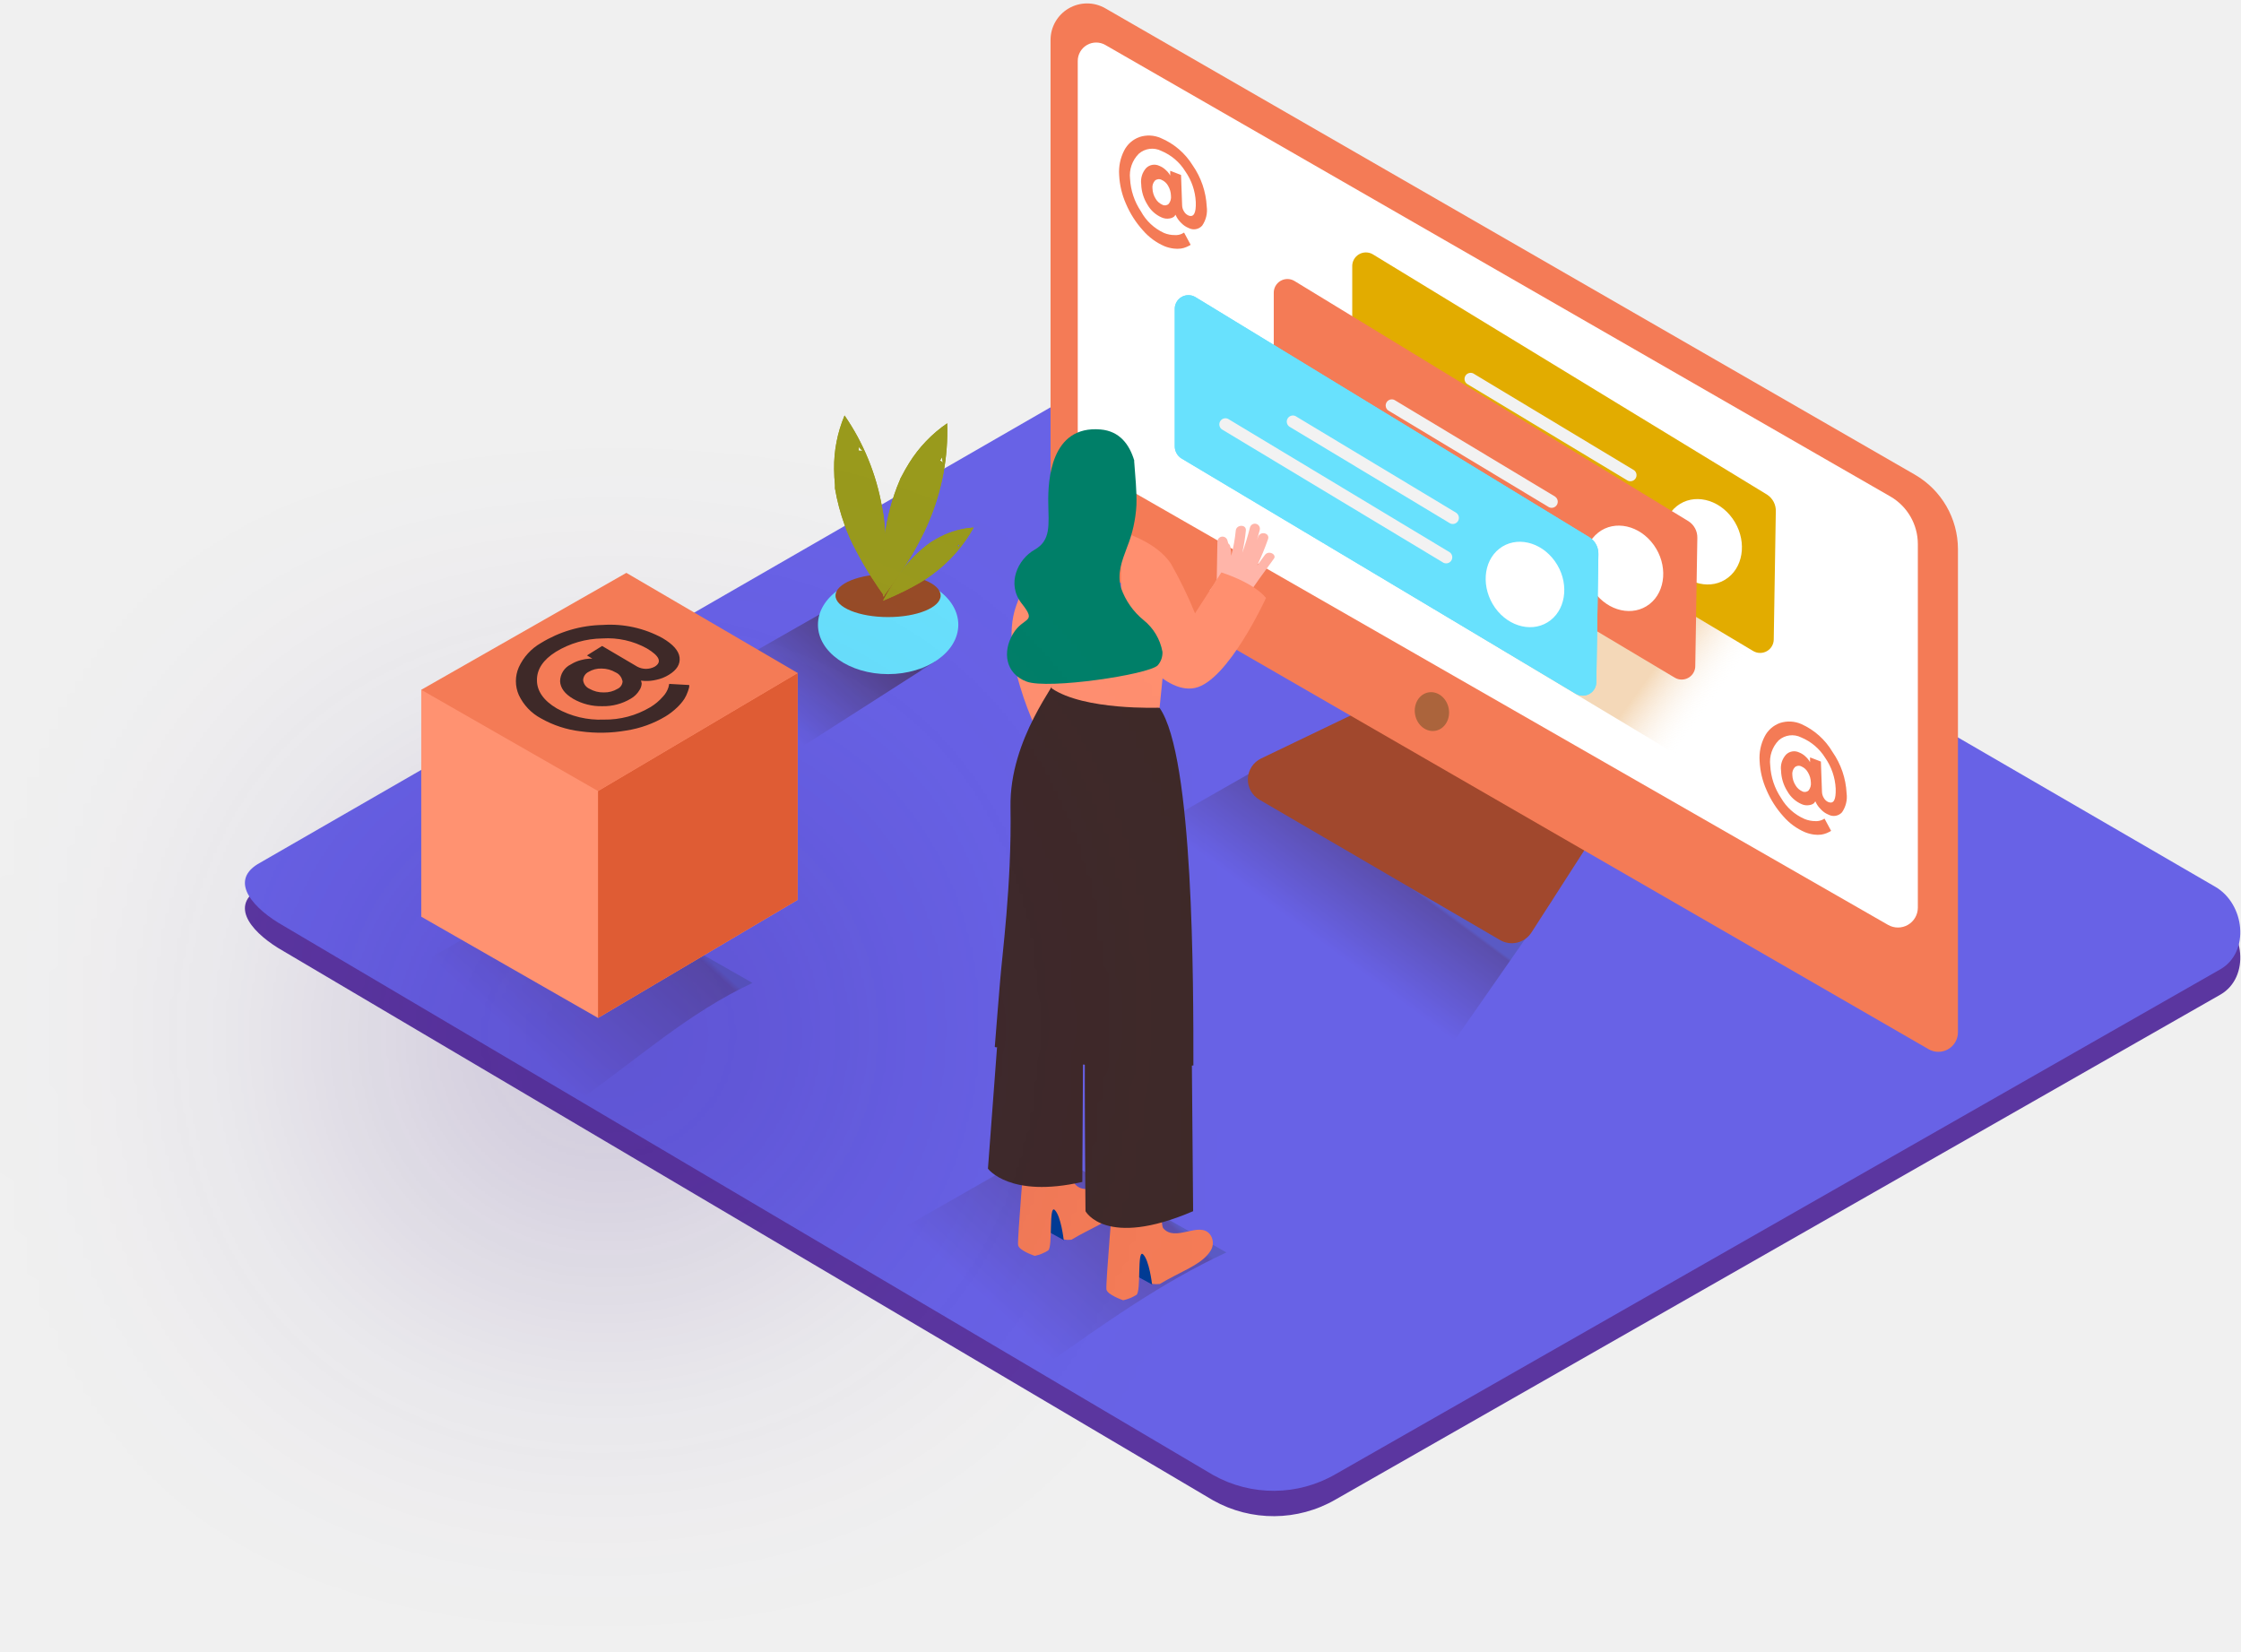
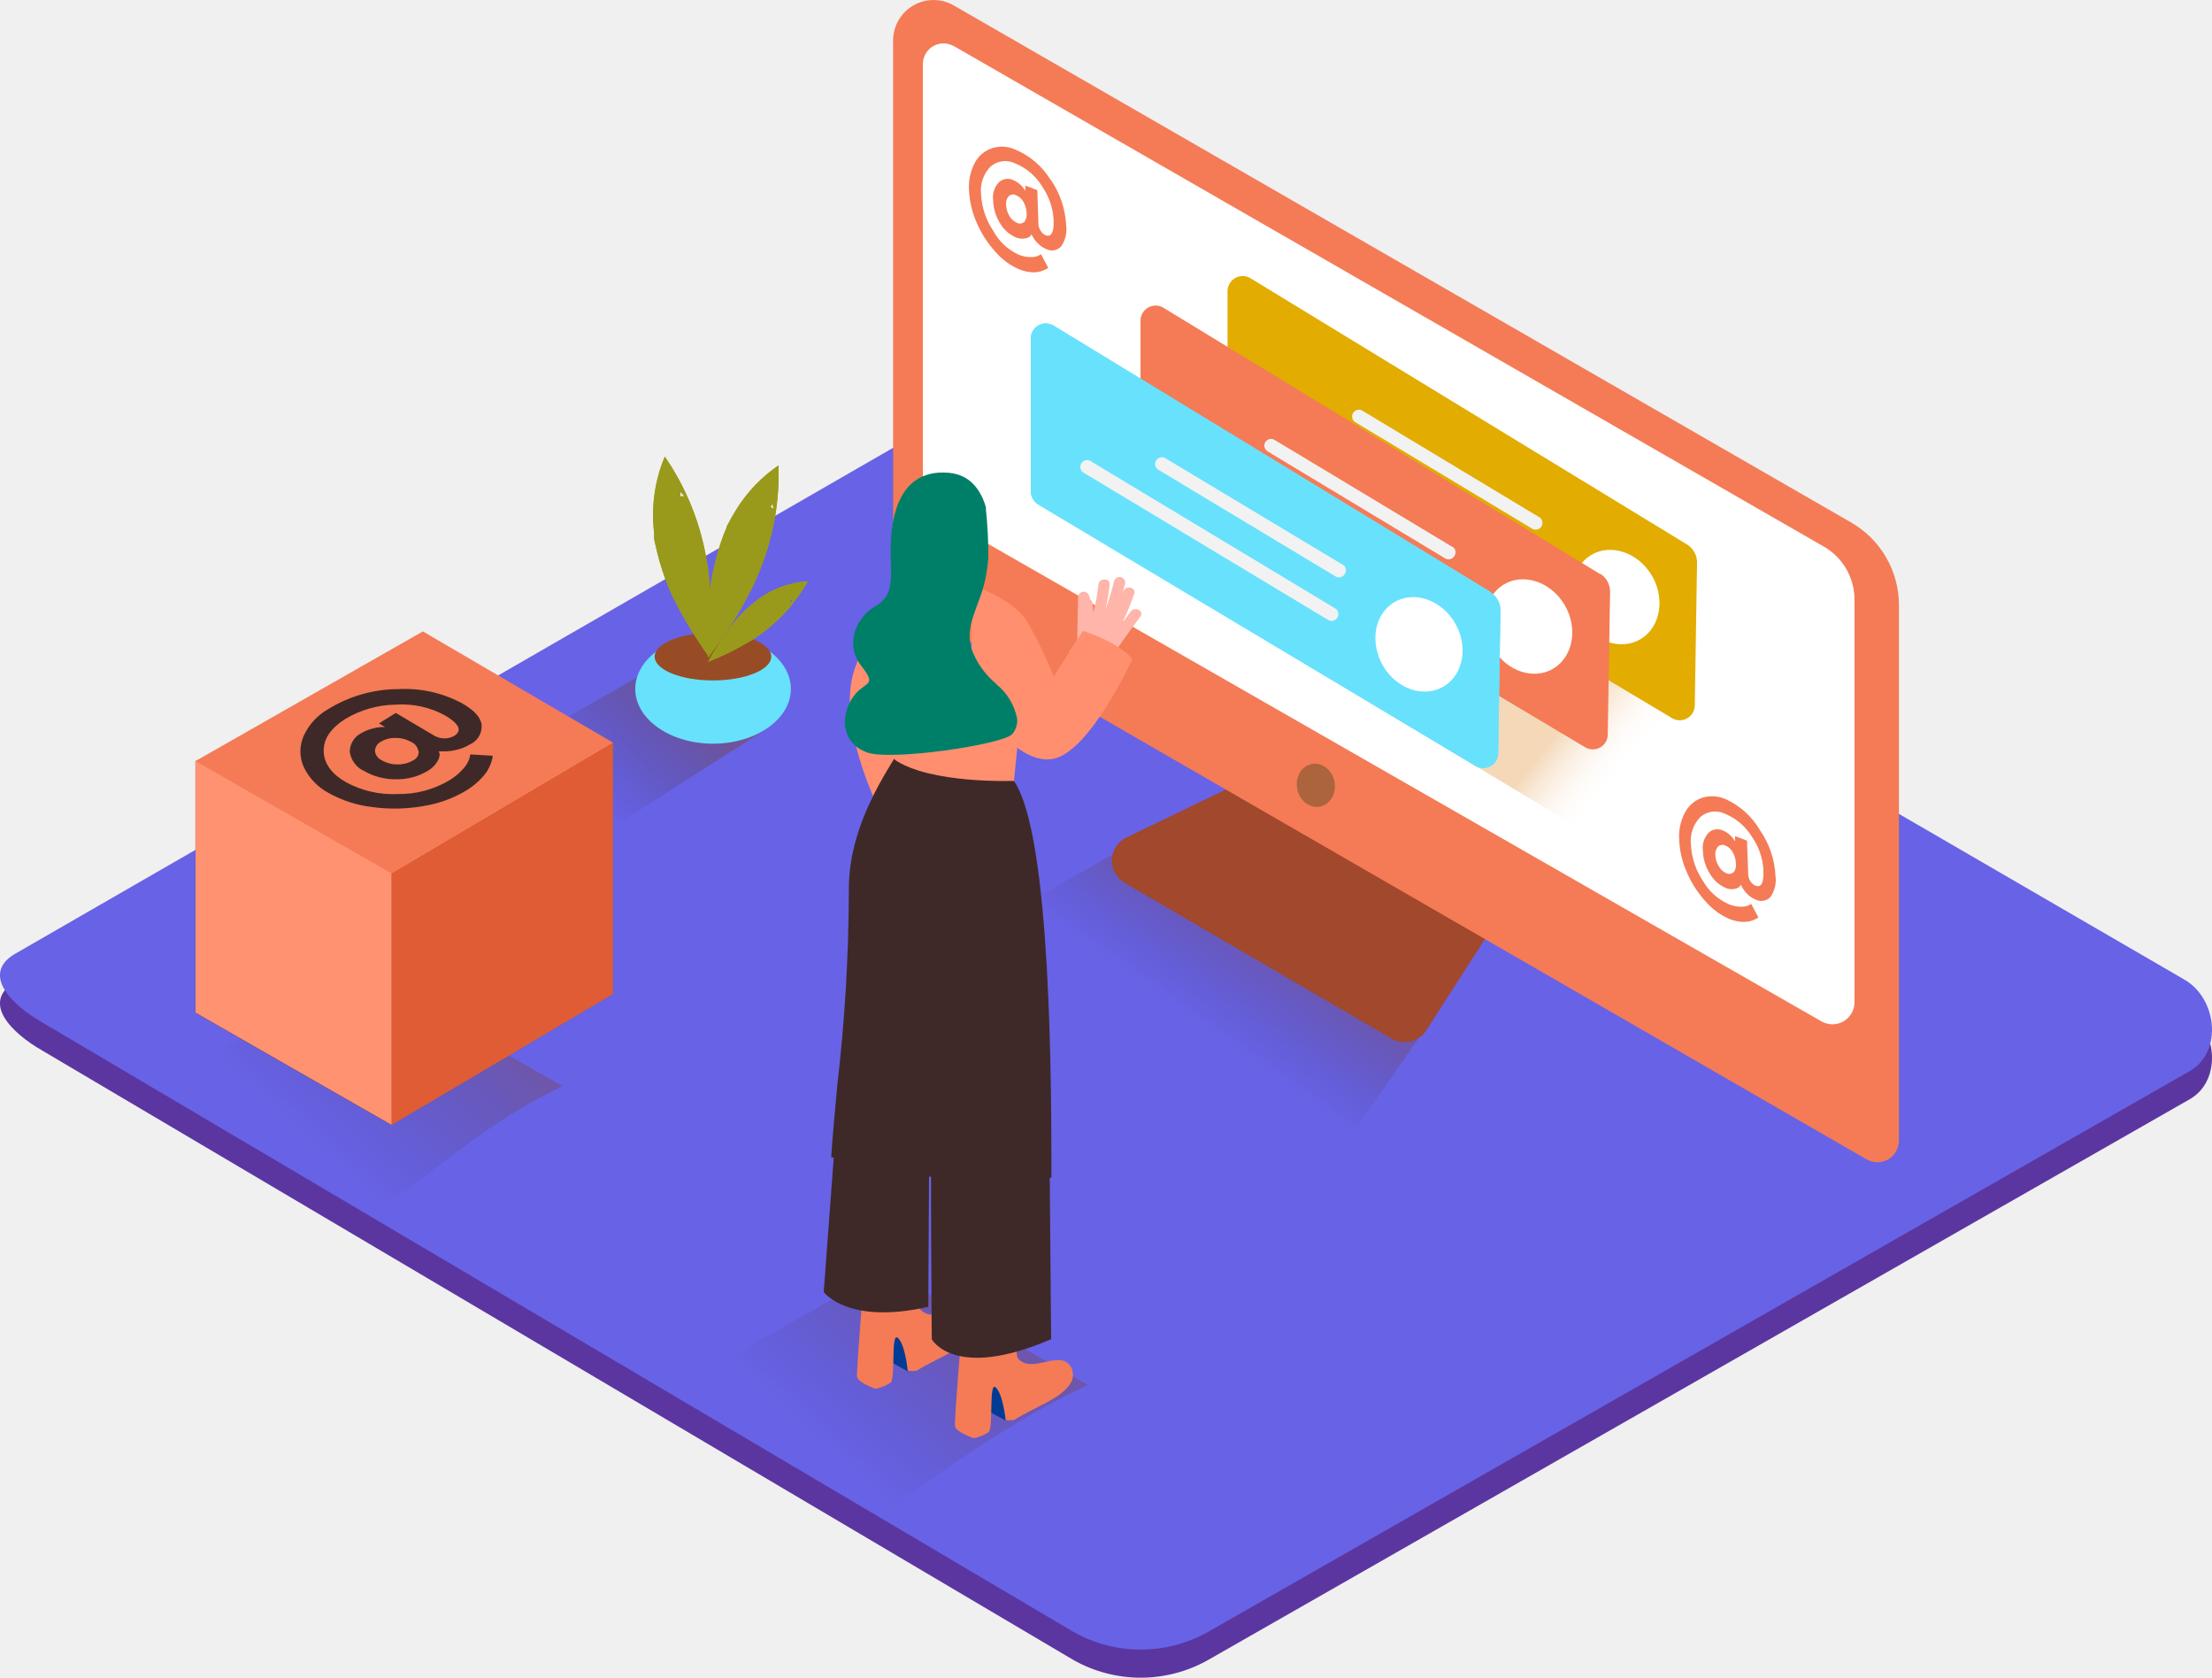
- <svg xmlns="http://www.w3.org/2000/svg" xmlns:xlink="http://www.w3.org/1999/xlink" width="266" height="196">
+ <svg xmlns="http://www.w3.org/2000/svg" xmlns:xlink="http://www.w3.org/1999/xlink" viewBox="0 0 236.85 179.57">
  <defs>
-     <linearGradient x1="61.181%" y1="36.858%" x2="40.788%" y2="55.524%" id="a">
-       <stop stop-color="#78B46A" offset="0%" />
-       <stop stop-color="#7F3500" offset="3%" />
-       <stop stop-color="#FFF" offset="100%" />
+     <linearGradient id="linear-gradient" x1="1.78" y1="537.83" x2="1.58" y2="537.64" gradientTransform="matrix(52.93 0 0 -35.76 42.83 19334.13)" gradientUnits="userSpaceOnUse">
+       <stop offset="0" stop-color="#7f3500" />
+       <stop offset="1" stop-color="#231f20" stop-opacity="0" />
    </linearGradient>
-     <linearGradient x1="82.186%" y1="28.582%" x2="29.852%" y2="62.428%" id="b">
-       <stop stop-color="#78B46A" offset="0%" />
-       <stop stop-color="#7F3500" offset="3%" />
-       <stop stop-color="#FFF" offset="100%" />
+     <linearGradient id="linear-gradient-2" x1="1.82" y1="531.01" x2="1.3" y2="530.67" gradientTransform="matrix(43.55 0 0 -25.69 29.51 13785.7)" gradientUnits="userSpaceOnUse">
+       <stop offset=".03" stop-color="#7f3500" />
+       <stop offset="1" stop-color="#231f20" stop-opacity="0" />
    </linearGradient>
-     <linearGradient x1="80.66%" y1="21.945%" x2="21.557%" y2="66.572%" id="c">
-       <stop stop-color="#78B46A" offset="0%" />
-       <stop stop-color="#7F3500" offset="3%" />
-       <stop stop-color="#FFF" offset="100%" />
+     <linearGradient id="linear-gradient-3" x1="1.33" y1="520.5" x2=".74" y2="520.06" gradientTransform="matrix(26.11 0 0 -17.98 42.05 9434.58)" gradientUnits="userSpaceOnUse">
+       <stop offset="0" stop-color="#843c09" stop-opacity=".85" />
+       <stop offset="1" stop-color="#231f20" stop-opacity="0" />
    </linearGradient>
-     <linearGradient x1="81.016%" y1="60.558%" x2="67.462%" y2="55.262%" id="d">
-       <stop stop-color="#FFF" stop-opacity="0" offset="0%" />
-       <stop stop-color="#DC841E" offset="99%" />
+     <linearGradient id="linear-gradient-4" x1="2.04" y1="537.08" x2="1.9" y2="537.14" gradientTransform="matrix(64.69 0 0 -34.67 47.7 18696.01)" gradientUnits="userSpaceOnUse">
+       <stop offset="0" stop-color="#fff" stop-opacity="0" />
+       <stop offset=".99" stop-color="#dc841e" />
    </linearGradient>
-     <linearGradient x1="82.183%" y1="27.602%" x2="29.857%" y2="62.288%" id="e">
-       <stop stop-color="#78B46A" offset="0%" />
-       <stop stop-color="#7F3500" offset="3%" />
-       <stop stop-color="#FFF" offset="100%" />
-     </linearGradient>
-     <filter x="-195.8%" y="-152.6%" width="491.7%" height="527.4%" filterUnits="objectBoundingBox" id="f">
-       <feOffset dy="25" in="SourceAlpha" result="shadowOffsetOuter1" />
-       <feGaussianBlur stdDeviation="25" in="shadowOffsetOuter1" result="shadowBlurOuter1" />
-       <feColorMatrix values="0 0 0 0 0.209 0 0 0 0 0.069 0 0 0 0 0.478 0 0 0 0.497 0" in="shadowBlurOuter1" />
-     </filter>
-     <path id="g" d="M0 13.878v26.935L20.984 52.83l23.694-14.013V11.883" />
+     <linearGradient id="linear-gradient-5" x1="1.83" y1="531.61" x2="1.31" y2="531.26" gradientTransform="matrix(43.54 0 0 -26.33 -26.72 14107.68)" xlink:href="#linear-gradient-2" />
+     <style>.cls-6{fill:#68e1fd}.cls-8{fill:#999a1c}.cls-10{fill:#f47b56}.cls-11{fill:#fff}.cls-15{fill:#f2f2f2}.cls-16{fill:#ff8f6f}.cls-17{fill:#003b94}.cls-18{fill:#3e2928}</style>
  </defs>
-   <g fill="none" fill-rule="evenodd">
-     <g transform="translate(29)" fill-rule="nonzero">
-       <path d="M114.994 178.096L4.676 112.92c-3.512-1.974-6.523-5.209-3.1-7.331L112.286 41.8c1.66-1.03 4.181-1.705 5.873-.72l115.786 67.19c3.512 2.038 4.142 7.717.643 9.774l-105.056 59.95a14.67 14.67 0 01-14.538.102z" fill="#5B36A0" />
-       <path d="M114.994 175.088L4.676 109.91c-3.512-1.975-6.523-5.21-3.1-7.332l110.71-63.788c1.66-1.029 4.181-1.704 5.873-.72l115.786 67.19c3.512 2.039 4.142 7.717.643 9.775l-105.056 59.949a14.67 14.67 0 01-14.538.103z" fill="#6862E6" />
-       <path d="M124.09 89.094l-21.768 12.418s33.533 20.457 40.39 23.338l12.537-18.007" fill="url(#a)" opacity=".25" style="mix-blend-mode:multiply" />
-       <path d="M116.57 148.67l-21.774-12.393-21.774 12.418s11.34 6.92 22.18 13.274c6.882-4.868 13.771-9.788 21.368-13.3z" fill="url(#b)" opacity=".25" style="mix-blend-mode:multiply" />
-       <path d="M69.658 72.142L55.847 80.02s1.17 7.222 8.028 10.103l18.082-11.576" fill="url(#c)" opacity=".46" style="mix-blend-mode:multiply" />
-       <ellipse fill="#68E1FD" cx="76.418" cy="74.155" rx="8.33" ry="5.865" />
-       <ellipse fill="#974C26" cx="76.412" cy="70.695" rx="6.24" ry="2.553" />
-       <path d="M76.187 66.438c0-1.151-.039-2.303-.129-3.454-.026-.3-.054-.598-.084-.894l-.064-.585c0-.173-.09-.643-.09-.598-.039-.236-.08-.47-.122-.7a27.482 27.482 0 00-4.451-10.888 15.913 15.913 0 00-1.242 6.373c0 .643.051 1.286.103 1.89v.38a25.153 25.153 0 001.158 4.38 21.007 21.007 0 001.344 3.009 41.327 41.327 0 001.846 3.183c.515.81 1.004 1.53 1.5 2.219.154-1.434.224-2.875.23-4.315zm-3.274-12.946a1.035 1.035 0 000-.45c.158.163.315.33.47.502a1.428 1.428 0 00-.477-.052h.007z" fill="#999A1C" />
-       <path d="M78.329 67.325c.643-.97 1.21-1.93 1.756-2.977.141-.266.279-.532.412-.798l.263-.534.251-.553.277-.643a27.48 27.48 0 002.142-11.575 15.918 15.918 0 00-4.503 4.694 23.024 23.024 0 00-.933 1.647l-.128.237-.033.103c-.122.29-.244.58-.36.875a25.153 25.153 0 00-1.035 3.44 21.005 21.005 0 00-.496 3.261 38.863 38.863 0 00-.167 3.672c0 .958 0 1.833.058 2.675.855-1.138 1.717-2.308 2.496-3.524zm4.245-12.662c.101-.113.176-.247.219-.393.047.223.088.438.122.644-.1-.1-.215-.185-.34-.251z" fill="#999A1C" />
-       <path d="M78.284 70.193c.647-.321 1.29-.668 1.93-1.041l.482-.296.315-.2.309-.218.36-.264a17.288 17.288 0 004.889-5.55 10.017 10.017 0 00-3.937 1.087c-.354.18-.695.38-1.036.585l-.147.09-.052.045-.476.354c-.593.467-1.152.977-1.672 1.524-.481.498-.922 1.034-1.32 1.601a41.869 41.869 0 00-1.286 1.93c-.308.514-.585.996-.83 1.466.83-.347 1.66-.708 2.47-1.113zm6.38-5.466a.643.643 0 00.245-.141 6.569 6.569 0 01-.154.405.9.9 0 00-.09-.257v-.007zM76.187 66.438c0-1.151-.039-2.303-.129-3.454-.026-.3-.054-.598-.084-.894l-.064-.585c0-.173-.09-.643-.09-.598-.039-.236-.08-.47-.122-.7a27.482 27.482 0 00-4.451-10.888 15.913 15.913 0 00-1.242 6.373c0 .643.051 1.286.103 1.89v.38a25.153 25.153 0 001.158 4.38 21.007 21.007 0 001.344 3.009 41.327 41.327 0 001.846 3.183c.515.81 1.004 1.53 1.5 2.219.154-1.434.224-2.875.23-4.315zm-3.274-12.946a1.035 1.035 0 000-.45c.158.163.315.33.47.502a1.428 1.428 0 00-.477-.052h.007z" fill="#999A1C" />
-       <path d="M78.329 67.325c.643-.97 1.21-1.93 1.756-2.977.141-.266.279-.532.412-.798l.263-.534.251-.553.277-.643a27.48 27.48 0 002.142-11.575 15.918 15.918 0 00-4.503 4.694 23.024 23.024 0 00-.933 1.647l-.128.237-.033.103c-.122.29-.244.58-.36.875a25.153 25.153 0 00-1.035 3.44 21.005 21.005 0 00-.496 3.261 38.863 38.863 0 00-.167 3.672c0 .958 0 1.833.058 2.675.855-1.138 1.717-2.308 2.496-3.524zm4.245-12.662c.101-.113.176-.247.219-.393.047.223.088.438.122.644-.1-.1-.215-.185-.34-.251z" fill="#999A1C" />
-       <path d="M78.284 70.193c.647-.321 1.29-.668 1.93-1.041l.482-.296.315-.2.309-.218.36-.264a17.288 17.288 0 004.889-5.55 10.017 10.017 0 00-3.937 1.087c-.354.18-.695.38-1.036.585l-.147.09-.052.045-.476.354c-.593.467-1.152.977-1.672 1.524-.481.498-.922 1.034-1.32 1.601a41.869 41.869 0 00-1.286 1.93c-.308.514-.585.996-.83 1.466.83-.347 1.66-.708 2.47-1.113zm6.38-5.466a.643.643 0 00.245-.141 6.569 6.569 0 01-.154.405.9.9 0 00-.09-.257v-.007z" fill="#999A1C" />
-       <path d="M132.735 84.245l-12.048 5.788a2.772 2.772 0 00-.193 4.894l28.554 16.656a2.773 2.773 0 003.731-.894l6.94-10.791" fill="#A1482D" />
-       <path d="M198.264 56.328L102.194.984a4.336 4.336 0 00-6.497 3.756v57.575c0 1.287.686 2.476 1.8 3.12l102.42 59.106a2.323 2.323 0 003.486-2.013V65.19a10.225 10.225 0 00-5.14-8.862z" fill="#F47B56" />
-       <path d="M102.2 5.338l93.169 53.588a6.533 6.533 0 013.274 5.66v43.157a2.36 2.36 0 01-3.531 2.045l-95.016-54.482a2.328 2.328 0 01-1.17-2.02V7.235a2.186 2.186 0 013.274-1.897z" fill="#FFF" />
-       <ellipse fill="#AB643C" transform="rotate(-10.9 140.964 84.467)" cx="140.964" cy="84.467" rx="2.026" ry="2.315" />
-       <path fill="url(#d)" opacity=".32" d="M127.242 63.891l43.297 26.007 21.389-12.431-38.216-22.238" />
-       <path d="M180.748 58.714l-46.81-28.534a1.621 1.621 0 00-2.431 1.46v16.257a1.704 1.704 0 00.817 1.467l46.803 27.93a1.615 1.615 0 002.412-1.41l.244-15.157a2.276 2.276 0 00-1.035-2.013z" fill="#E2AC00" />
-       <path d="M169.549 67.08c1.679 2.348 4.631 3.004 6.587 1.473 1.955-1.53 2.18-4.675.501-7.016-1.679-2.34-4.631-3.003-6.587-1.472-1.955 1.53-2.18 4.669-.501 7.016z" fill="#FFF" />
-       <path d="M164.956 55.814l-19.092-11.492a.727.727 0 00-.733 1.247l19.092 11.492a.727.727 0 00.733-1.247zM164.171 60.483l-26.315-15.84a.727.727 0 00-.702 1.248l26.284 15.846a.727.727 0 00.733-1.248v-.006z" fill="#F2F2F2" />
-       <path d="M171.408 61.865l-46.784-28.527a1.621 1.621 0 00-2.432 1.46v16.25c-.007.6.3 1.159.81 1.473l46.804 27.93a1.615 1.615 0 002.419-1.44l.244-15.159a2.276 2.276 0 00-1.061-1.987z" fill="#F47B56" />
-       <path d="M160.209 70.232c1.679 2.347 4.631 3.003 6.587 1.473 1.955-1.53 2.18-4.676.501-7.017-1.679-2.34-4.631-3.003-6.587-1.472-1.955 1.53-2.18 4.669-.501 7.016z" fill="#FFF" />
-       <path d="M155.616 58.965L136.51 47.473a.727.727 0 00-.733 1.248l19.092 11.492a.727.727 0 00.733-1.248h.013zM154.825 63.666l-26.31-15.865a.727.727 0 00-.733 1.248l26.316 15.839a.727.727 0 00.733-1.248l-.006.026z" fill="#F2F2F2" />
-       <path d="M159.668 63.782l-46.796-28.528a1.621 1.621 0 00-2.432 1.46v16.251a1.704 1.704 0 00.817 1.466l46.803 27.93a1.615 1.615 0 002.419-1.44l.244-15.159c.021-.8-.38-1.551-1.055-1.98z" fill="#68E1FD" />
-       <path d="M159.668 63.782l-46.796-28.528a1.621 1.621 0 00-2.432 1.46v16.251a1.704 1.704 0 00.817 1.466l46.803 27.93a1.615 1.615 0 002.419-1.44l.244-15.159c.021-.8-.38-1.551-1.055-1.98z" fill="#68E1FD" />
-       <path d="M148.463 72.148c1.679 2.348 4.631 3.004 6.587 1.473 1.955-1.53 2.18-4.675.501-7.016-1.678-2.34-4.631-3.003-6.586-1.473-1.956 1.53-2.162 4.67-.502 7.016z" fill="#FFF" />
-       <path d="M143.87 60.881L124.772 49.39a.727.727 0 00-.734 1.248l19.092 11.492a.727.727 0 00.734-1.248h.006zM143.079 65.557l-26.316-15.84a.727.727 0 00-.733 1.248l26.315 15.84a.727.727 0 00.734-1.248z" fill="#F2F2F2" />
-       <path d="M98.25 62.187a22.765 22.765 0 00-6.632 9.717c-2.328 6.43 3.493 16.939 3.493 16.939l9.057-7.17" fill="#FF8F6F" />
-       <path d="M97.273 147.21l-2.458-1.357.644-3.511s3.66.347 3.981 1.646" fill="#003B94" />
-       <path d="M98.173 147.158c.553-.34 1.132-.643 1.705-.945 1.421-.778 3.473-1.582 4.348-3.042a1.697 1.697 0 00-.116-1.929c-1.286-1.556-4.104 1.003-5.544-.72-.283-.341-.419-5.75-.419-5.75l-5.48 1.48s-.926 10.868-.823 11.537c.102.668 1.987 1.286 1.987 1.286a4.857 4.857 0 001.583-.643c.572-.418.051-5.518.784-4.804.734.714 1.055 3.505 1.055 3.505.305.046.614.054.92.025z" fill="#F47B56" />
-       <path d="M107.738 152.464l-2.457-1.338.643-3.511s3.66.347 3.982 1.646" fill="#003B94" />
-       <path d="M108.665 152.412c.553-.34 1.132-.643 1.704-.945 1.422-.778 3.474-1.582 4.349-3.042a1.697 1.697 0 00-.116-1.929c-1.287-1.556-4.104 1.003-5.545-.72-.283-.341-.418-5.75-.418-5.75l-5.48 1.48s-.933 10.906-.83 11.55c.102.643 1.987 1.286 1.987 1.286a4.857 4.857 0 001.583-.643c.572-.418.051-5.518.784-4.804.734.714 1.055 3.505 1.055 3.505.307.042.619.046.927.012z" fill="#F47B56" />
-       <path d="M89.882 117.133l-1.615 21.588s2.573 3.55 11.2 1.576l.083-14.553M99.846 121.41c-.187 1.858 0 22.36 0 22.36s2.386 4.462 12.775 0l-.148-17.422" fill="#3E2928" />
-       <path d="M89.078 124.264c.707.49.952-2.025 1.691-1.594a42.094 42.094 0 008.517 3.755h.064a.586.586 0 01.792.29c1.834.547 3.7.976 5.59 1.286 2.424.386 4.431-1.409 6.92-1.53 0-9.531.046-36.657-4.013-42.445l-12.01-4.038c-.058.99-5.828 7.678-5.686 15.833.16 9.19-1.036 17.858-1.242 20.733-.032.489-.598 7.19-.623 7.71z" fill="#3E2928" />
-       <path d="M109.745 73.068l-1.106 10.933s-8.96.36-12.82-2.303v-9.273" fill="#FF8F6F" />
-       <path d="M121.137 65.872l-.913 1.247A30.002 30.002 0 00121.51 64c.258-.726-.907-1.016-1.164-.289l-.135.373c.112-.386.217-.774.315-1.164a.6.6 0 10-1.164-.29 31.17 31.17 0 01-.907 2.985 21.3 21.3 0 00.425-2.637c.077-.765-1.126-.733-1.197 0-.1 1.01-.28 2.01-.54 2.99a5.57 5.57 0 00-.097-1.029.604.604 0 00-.25-.43 4.653 4.653 0 00-.116-.4.605.605 0 00-1.178.18l-.077 4.502c-.218.467-.501.9-.842 1.287.578.4 1.137.83 1.672 1.286.478.403.933.833 1.364 1.286.386-.48.757-.969 1.113-1.466a.643.643 0 00.115-.129 128.076 128.076 0 013.32-4.682c.476-.527-.573-1.112-1.03-.501z" fill="#FFB5A9" />
-       <path d="M104.059 63.1s4.233 1.138 5.95 3.859a48.38 48.38 0 012.837 5.845l3.126-4.855s3.795 1.164 5.3 3.029c0 0-4.502 9.84-8.426 10.682-3.924.842-8.092-5.775-8.092-5.775s-.862 2.765-.695-.187" fill="#FF8F6F" />
-       <path d="M106.748 73.615a8.572 8.572 0 01-2.683-3.82c-.508-1.73.129-3.248.72-4.856a15.643 15.643 0 001.107-4.997c.052-1.684-.141-3.37-.257-5.048a.489.489 0 010-.218c-.566-1.898-1.724-3.505-4.008-3.698-5.911-.502-6.246 6.045-6.2 8.707.044 2.663.328 4.463-1.634 5.576-1.962 1.112-3.378 4.032-1.506 6.392 1.872 2.36.193 1.499-1.055 3.595-1.247 2.097-.926 4.714 1.634 5.66 2.56.945 14.46-.83 15.554-1.93a2.27 2.27 0 00.56-1.608 6.238 6.238 0 00-2.232-3.755z" fill="#007F68" />
-       <path d="M112.563 19.62a9.42 9.42 0 011.672 4.888 3.215 3.215 0 01-.547 2.283 1.319 1.319 0 01-1.595.277 2.464 2.464 0 01-.862-.58 3.003 3.003 0 01-.553-.7l-.154-.302c-.042.079-.094.152-.155.218-.153.12-.335.197-.527.225-.322.06-.654.02-.952-.115a3.57 3.57 0 01-1.686-1.512 4.854 4.854 0 01-.746-2.437c-.095-.7.124-1.406.598-1.93a1.377 1.377 0 011.564-.244c.258.103.495.251.7.438.176.149.332.32.464.508l.116.206v-.573l1.286.502.129 3.614c.009.259.089.51.231.727.121.209.306.373.528.47.622.244.909-.292.862-1.609a6.957 6.957 0 00-1.242-3.633 6.091 6.091 0 00-2.85-2.43 2.4 2.4 0 00-2.675.34 3.633 3.633 0 00-1.036 2.971 7.664 7.664 0 001.287 3.859 5.93 5.93 0 002.746 2.572c.408.17.845.255 1.287.25.287.02.575-.033.836-.154l.257-.141.779 1.447-.129.09c-.122.068-.249.129-.38.18-.205.089-.421.15-.643.18a3.217 3.217 0 01-.855 0 4.31 4.31 0 01-1.087-.277 7.076 7.076 0 01-2.573-1.89 11.209 11.209 0 01-1.994-3.113 9.529 9.529 0 01-.824-3.453 5.542 5.542 0 01.592-2.9 3.267 3.267 0 011.827-1.608 3.52 3.52 0 012.534.128 8.175 8.175 0 013.77 3.229zm-2.837 4.573c.211-.27.306-.612.264-.952a2.456 2.456 0 00-.341-1.19 1.634 1.634 0 00-.779-.707.701.701 0 00-.79.103 1.177 1.177 0 00-.284.933c.015.424.141.836.367 1.196.185.326.472.584.817.733.247.127.548.08.746-.116M188.512 89.255a9.388 9.388 0 011.672 4.887 3.215 3.215 0 01-.546 2.283 1.325 1.325 0 01-1.596.277 2.534 2.534 0 01-.862-.58 3.113 3.113 0 01-.553-.7l-.154-.302a1.248 1.248 0 01-.155.218c-.152.12-.334.199-.527.225-.319.064-.65.026-.946-.109a3.57 3.57 0 01-1.685-1.518 4.835 4.835 0 01-.753-2.443c-.099-.7.12-1.408.599-1.93a1.37 1.37 0 011.556-.244c.258.102.496.25.701.437.176.152.331.325.464.515l.122.205v-.572l1.286.495.129 3.614c.011.259.091.51.231.727.121.21.306.374.528.47.643.244.907-.29.868-1.608a6.99 6.99 0 00-1.241-3.64 6.104 6.104 0 00-2.843-2.424 2.406 2.406 0 00-2.676.334 3.633 3.633 0 00-1.01 2.99 7.639 7.639 0 001.286 3.859 5.956 5.956 0 002.78 2.489c.407.17.844.257 1.286.257.287.017.574-.036.836-.155l.257-.141.779 1.447-.13.09c-.121.069-.248.129-.379.18a2.83 2.83 0 01-.643.18 3.281 3.281 0 01-.862 0 4.298 4.298 0 01-1.08-.283 7.076 7.076 0 01-2.573-1.884 11.234 11.234 0 01-1.995-3.12 9.51 9.51 0 01-.823-3.452 5.51 5.51 0 01.592-2.894 3.293 3.293 0 011.827-1.615 3.564 3.564 0 012.54.13 8.188 8.188 0 013.693 3.305zm-2.837 4.572c.213-.269.31-.611.27-.952a2.437 2.437 0 00-.347-1.19 1.608 1.608 0 00-.772-.707.701.701 0 00-.791.097 1.164 1.164 0 00-.29.932c.015.422.142.833.367 1.19.185.328.472.588.817.74a.643.643 0 00.746-.11" fill="#F47B56" />
-       <path d="M60.324 116.676L38.55 104.29l-21.768 12.412s12.113 7.562 22.951 13.916c6.883-4.862 13-10.424 20.591-13.942z" fill="url(#e)" opacity=".25" style="mix-blend-mode:multiply" />
+   <g id="Layer_2" data-name="Layer 2">
+     <g id="Layer_1-2" data-name="Layer 1">
+       <g id="Page-1">
+         <g id="Group-4">
+           <g id="mention_isometric-2" data-name="mention isometric-2">
+             <g id="mention_isometric" data-name="mention isometric">
+               <path id="Path" d="M114.92 177.69 4.61 112.51c-3.52-2-6.53-5.21-3.11-7.33l110.72-63.79c1.65-1 4.18-1.7 5.87-.72l115.78 67.19c3.52 2 4.15 7.72.65 9.78l-105.06 60a14.67 14.67 0 0 1-14.54.05Z" style="fill:#5b36a0" />
+               <path id="Path-Copy" d="M114.92 174.68 4.61 109.5c-3.52-2-6.53-5.21-3.11-7.33l110.72-63.79c1.65-1 4.18-1.7 5.87-.72l115.78 67.19c3.52 2 4.15 7.72.65 9.78l-105.06 60a14.67 14.67 0 0 1-14.54.05Z" style="fill:#6862e6" />
+               <path id="Path-2" data-name="Path" d="m124 88.69-21.75 12.41s33.53 20.46 40.39 23.34l12.54-18" style="fill:url(#linear-gradient);isolation:isolate;opacity:.25" />
+               <path id="Path-3" data-name="Path" d="m116.5 148.26-21.77-12.39L73 148.29s11.34 6.92 22.18 13.27c6.82-4.87 13.72-9.79 21.32-13.3Z" style="fill:url(#linear-gradient-2);isolation:isolate;opacity:.25" />
+               <path id="Path-4" data-name="Path" d="m69.59 71.73-13.81 7.88s1.17 7.22 8 10.11l18.11-11.58" style="opacity:.46;fill:url(#linear-gradient-3);isolation:isolate" />
+               <ellipse id="Oval" class="cls-6" cx="76.35" cy="73.75" rx="8.33" ry="5.86" />
+               <ellipse id="Oval-2" data-name="Oval" cx="76.34" cy="70.29" rx="6.24" ry="2.55" style="fill:#974c26" />
+               <path id="Shape" class="cls-8" d="M76.12 66c0-1.15 0-2.3-.13-3.45l-.09-.9-.06-.58a3.49 3.49 0 0 0-.09-.6l-.12-.7a27.53 27.53 0 0 0-4.45-10.89 16 16 0 0 0-1.25 6.37c0 .65.06 1.29.11 1.9v.37c0 .31.11.65.17.93a27.17 27.17 0 0 0 1 3.45 20.33 20.33 0 0 0 1.35 3c.57 1.09 1.18 2.15 1.85 3.19.51.81 1 1.53 1.49 2.22a41.69 41.69 0 0 0 .22-4.31Zm-3.28-12.91a1.14 1.14 0 0 0 0-.45c.16.16.32.33.47.5a1.24 1.24 0 0 0-.47 0Z" />
+               <path id="Shape-2" data-name="Shape" class="cls-8" d="M78.26 66.92a31.43 31.43 0 0 0 1.75-3c.15-.27.28-.53.42-.8l.26-.53.25-.55c.09-.22.19-.44.28-.65a27.49 27.49 0 0 0 2.14-11.57 15.85 15.85 0 0 0-4.5 4.69c-.34.54-.65 1.09-.94 1.65l-.13.24v.1l-.36.87a25.67 25.67 0 0 0-1 3.44 21.35 21.35 0 0 0-.5 3.27c-.11 1.22-.17 2.44-.17 3.67 0 1 0 1.83.06 2.67.8-1.12 1.66-2.29 2.44-3.5Zm4.24-12.66a1 1 0 0 0 .22-.4c0 .23.09.44.12.65a1.2 1.2 0 0 0-.34-.25Z" />
+               <path id="Shape-3" data-name="Shape" class="cls-8" d="M78.21 69.79c.65-.33 1.29-.67 1.93-1.05l.49-.29.31-.2.31-.22.36-.26a17.36 17.36 0 0 0 4.89-5.55 10.2 10.2 0 0 0-3.94 1.08c-.35.18-.69.38-1 .59l-.15.09-.48.36a16 16 0 0 0-1.67 1.52 14.38 14.38 0 0 0-1.32 1.6c-.46.65-.88 1.29-1.29 1.93s-.58 1-.83 1.47c.75-.31 1.58-.67 2.39-1.07Zm6.38-5.47a.77.77 0 0 0 .25-.14c0 .14-.1.27-.16.4a.58.58 0 0 0-.09-.25Z" />
+               <path id="Shape-4" data-name="Shape" class="cls-8" d="M76.12 66c0-1.15 0-2.3-.13-3.45l-.09-.9-.06-.58a3.49 3.49 0 0 0-.09-.6l-.12-.7a27.53 27.53 0 0 0-4.45-10.89 16 16 0 0 0-1.25 6.37c0 .65.06 1.29.11 1.9v.37c0 .31.11.65.17.93a27.17 27.17 0 0 0 1 3.45 20.33 20.33 0 0 0 1.35 3c.57 1.09 1.18 2.15 1.85 3.19.51.81 1 1.53 1.49 2.22a41.69 41.69 0 0 0 .22-4.31Zm-3.28-12.91a1.14 1.14 0 0 0 0-.45c.16.16.32.33.47.5a1.24 1.24 0 0 0-.47 0Z" />
+               <path id="Shape-5" data-name="Shape" class="cls-8" d="M78.26 66.92a31.43 31.43 0 0 0 1.75-3c.15-.27.28-.53.42-.8l.26-.53.25-.55c.09-.22.19-.44.28-.65a27.49 27.49 0 0 0 2.14-11.57 15.85 15.85 0 0 0-4.5 4.69c-.34.54-.65 1.09-.94 1.65l-.13.24v.1l-.36.87a25.67 25.67 0 0 0-1 3.44 21.35 21.35 0 0 0-.5 3.27c-.11 1.22-.17 2.44-.17 3.67 0 1 0 1.83.06 2.67.8-1.12 1.66-2.29 2.44-3.5Zm4.24-12.66a1 1 0 0 0 .22-.4c0 .23.09.44.12.65a1.2 1.2 0 0 0-.34-.25Z" />
+               <path id="Shape-6" data-name="Shape" class="cls-8" d="M78.21 69.79c.65-.33 1.29-.67 1.93-1.05l.49-.29.31-.2.31-.22.36-.26a17.36 17.36 0 0 0 4.89-5.55 10.2 10.2 0 0 0-3.94 1.08c-.35.18-.69.38-1 .59l-.15.09-.48.36a16 16 0 0 0-1.67 1.52 14.38 14.38 0 0 0-1.32 1.6c-.46.65-.88 1.29-1.29 1.93s-.58 1-.83 1.47c.75-.31 1.58-.67 2.39-1.07Zm6.38-5.47a.77.77 0 0 0 .25-.14c0 .14-.1.27-.16.4a.58.58 0 0 0-.09-.25Z" />
+               <path id="Path-5" data-name="Path" d="m132.66 83.84-12 5.79a2.75 2.75 0 0 0-1.61 2.37 2.79 2.79 0 0 0 1.37 2.51L149 111.18a2.77 2.77 0 0 0 3.73-.9l6.94-10.79" style="fill:#a1482d" />
+               <path id="Path-6" data-name="Path" class="cls-10" d="M198.19 55.92 102.12.58a4.33 4.33 0 0 0-6.49 3.75v57.58a3.59 3.59 0 0 0 1.8 3.09l102.42 59.1a2.31 2.31 0 0 0 3.48-2V64.78a10.21 10.21 0 0 0-5.14-8.86Z" />
+               <path id="Path-7" data-name="Path" class="cls-11" d="m102.13 4.93 93.17 53.59a6.54 6.54 0 0 1 3.27 5.66v43.16a2.36 2.36 0 0 1-3.53 2L100 54.9a2.34 2.34 0 0 1-1.18-2V6.83a2.2 2.2 0 0 1 3.28-1.9Z" />
+               <ellipse id="Oval-3" data-name="Oval" cx="140.89" cy="84.06" rx="2.03" ry="2.32" transform="rotate(-10.9 140.901 84.042)" style="fill:#ab643c" />
+               <path id="Path-8" data-name="Path" style="opacity:.32;fill:url(#linear-gradient-4);isolation:isolate" d="m127.17 63.48 43.3 26.01 21.39-12.43-38.22-22.24" />
+               <path id="Path-9" data-name="Path" d="m180.68 58.31-46.81-28.54a1.62 1.62 0 0 0-2.43 1.46v16.26a1.69 1.69 0 0 0 .81 1.47l46.81 27.93a1.62 1.62 0 0 0 1.61 0 1.64 1.64 0 0 0 .8-1.4l.24-15.16a2.27 2.27 0 0 0-1.03-2.02Z" style="fill:#e2ac00" />
+               <path id="Path-10" data-name="Path" class="cls-11" d="M169.48 66.67c1.68 2.35 4.63 3 6.58 1.48s2.19-4.68.51-7-4.63-3-6.59-1.47-2.18 4.65-.5 6.99Z" />
+               <path id="Path-11" data-name="Path" class="cls-15" d="m164.89 55.41-19.1-11.5a.73.73 0 0 0-.73 1.25l19.09 11.49a.73.73 0 0 0 .74-1.24Z" />
+               <path id="Path-12" data-name="Path" class="cls-15" d="m164.1 60.08-26.32-15.84a.72.72 0 0 0-.87.33.72.72 0 0 0 .17.91l26.29 15.85a.72.72 0 0 0 .93-.29.73.73 0 0 0-.2-1Z" />
+               <path id="Path-13" data-name="Path" class="cls-10" d="m171.34 61.46-46.79-28.53a1.62 1.62 0 0 0-2.43 1.46v16.25a1.69 1.69 0 0 0 .81 1.47L169.74 80a1.6 1.6 0 0 0 2.41-1.44l.25-15.15a2.28 2.28 0 0 0-1.06-2Z" />
+               <path id="Path-14" data-name="Path" class="cls-11" d="M160.14 69.83c1.68 2.34 4.63 3 6.58 1.47s2.19-4.68.51-7-4.63-3-6.59-1.47-2.18 4.65-.5 7Z" />
+               <path id="Path-15" data-name="Path" class="cls-15" d="m155.54 58.56-19.1-11.49a.72.72 0 0 0-.73 1.24l19.09 11.5a.73.73 0 0 0 .93-.29.72.72 0 0 0-.2-1Z" />
+               <path id="Path-16" data-name="Path" class="cls-15" d="m154.75 63.26-26.31-15.87a.72.72 0 0 0-.93.29.73.73 0 0 0 .2 1L154 64.48a.72.72 0 0 0 .93-.29.73.73 0 0 0-.2-1Z" />
+               <path id="Path-17" data-name="Path" class="cls-6" d="m159.6 63.37-46.8-28.52a1.61 1.61 0 0 0-2.43 1.46v16.25a1.7 1.7 0 0 0 .82 1.46L158 82a1.61 1.61 0 0 0 2.42-1.44l.24-15.15a2.3 2.3 0 0 0-1.05-2Z" />
+               <path id="Path-18" data-name="Path" class="cls-6" d="m159.6 63.37-46.8-28.52a1.61 1.61 0 0 0-2.43 1.46v16.25a1.7 1.7 0 0 0 .82 1.46L158 82a1.61 1.61 0 0 0 2.42-1.44l.24-15.15a2.3 2.3 0 0 0-1.05-2Z" />
+               <path id="Path-19" data-name="Path" class="cls-11" d="M148.39 71.74c1.68 2.35 4.63 3 6.59 1.47s2.18-4.67.5-7-4.63-3-6.59-1.47-2.16 4.65-.5 7Z" />
+               <path id="Path-20" data-name="Path" class="cls-15" d="M143.8 60.47 124.7 49a.73.73 0 0 0-.73 1.25l19.09 11.49a.71.71 0 0 0 .93-.29.72.72 0 0 0-.2-1Z" />
+               <path id="Path-21" data-name="Path" class="cls-15" d="m143 65.15-26.31-15.84a.73.73 0 0 0-.73 1.25l26.31 15.84a.73.73 0 0 0 .74-1.25Z" />
+               <path id="Path-22" data-name="Path" class="cls-16" d="M98.18 61.78a22.75 22.75 0 0 0-6.63 9.72C89.22 77.93 95 88.44 95 88.44l9.06-7.17" />
+               <path id="Path-23" data-name="Path" class="cls-17" d="m97.2 146.8-2.46-1.35.65-3.52s3.66.35 4 1.65" />
+               <path id="Path-24" data-name="Path" class="cls-10" d="M98.1 146.75c.56-.34 1.13-.64 1.71-.94 1.42-.78 3.47-1.59 4.35-3.05a1.69 1.69 0 0 0-.12-1.92c-1.29-1.56-4.1 1-5.55-.73-.28-.34-.41-5.74-.41-5.74l-5.48 1.47s-.93 10.87-.83 11.54 2 1.29 2 1.29a4.76 4.76 0 0 0 1.58-.65c.58-.41 0-5.51.79-4.8s1.05 3.51 1.05 3.51a4.06 4.06 0 0 0 .91.02Z" />
+               <path id="Path-25" data-name="Path" class="cls-17" d="m107.67 152.06-2.46-1.34.64-3.51s3.66.35 4 1.64" />
+               <path id="Path-26" data-name="Path" class="cls-10" d="M108.59 152c.56-.35 1.14-.65 1.71-.95 1.42-.78 3.47-1.58 4.35-3a1.71 1.71 0 0 0-.12-1.93c-1.29-1.56-4.1 1-5.54-.72-.29-.34-.42-5.75-.42-5.75l-5.48 1.48s-.94 10.91-.83 11.55 2 1.28 2 1.28a4.62 4.62 0 0 0 1.58-.64c.57-.42 0-5.52.78-4.8s1.06 3.5 1.06 3.5a3.54 3.54 0 0 0 .91-.02Z" />
+               <path id="Path-27" data-name="Path" class="cls-18" d="m89.81 116.73-1.61 21.58s2.57 3.55 11.2 1.58l.08-14.55" />
+               <path id="Path-28" data-name="Path" class="cls-18" d="M99.77 121c-.18 1.86 0 22.36 0 22.36s2.39 4.47 12.78 0l-.15-17.42" />
+               <path id="Path-29" data-name="Path" class="cls-18" d="M89 123.86c.7.49.95-2 1.69-1.6a41.51 41.51 0 0 0 8.53 3.74h.06a.61.61 0 0 1 .46 0 .58.58 0 0 1 .33.32 46.18 46.18 0 0 0 5.59 1.28c2.43.39 4.43-1.4 6.92-1.53 0-9.53 0-36.65-4-42.44l-12-4c-.06 1-5.83 7.68-5.69 15.83a183.16 183.16 0 0 1-1.24 20.74c-.05.44-.65 7.14-.65 7.66Z" />
+               <path id="Path-30" data-name="Path" class="cls-16" d="m109.67 72.66-1.1 10.93s-9 .36-12.82-2.3V72" />
+               <path id="Path-31" data-name="Path" d="m121.07 65.46-.92 1.25a28.42 28.42 0 0 0 1.29-3.12c.26-.72-.91-1-1.16-.29l-.14.38c.11-.39.22-.78.32-1.17a.6.6 0 0 0-1.17-.29 28.59 28.59 0 0 1-.91 3 21.36 21.36 0 0 0 .43-2.64c.08-.76-1.13-.73-1.2 0a18.93 18.93 0 0 1-.54 3 6.06 6.06 0 0 0-.09-1 .6.6 0 0 0-.26-.43c0-.13-.07-.26-.11-.4a.62.62 0 0 0-.67-.4.6.6 0 0 0-.51.58l-.08 4.5a5.21 5.21 0 0 1-.84 1.29 19 19 0 0 1 1.67 1.28 16.59 16.59 0 0 1 1.37 1.28c.38-.48.75-1 1.11-1.46l.12-.13q1.6-2.39 3.32-4.68c.47-.57-.58-1.16-1.03-.55Z" style="fill:#ffb5a9" />
+               <path id="Path-32" data-name="Path" class="cls-16" d="M104 62.69s4.23 1.14 6 3.86a48.49 48.49 0 0 1 2.83 5.85l3.13-4.86s3.8 1.17 5.3 3c0 0-4.5 9.84-8.43 10.68s-8.09-5.77-8.09-5.77-.86 2.76-.69-.19" />
+               <path id="Path-33" data-name="Path" d="M106.68 73.21a8.68 8.68 0 0 1-2.68-3.82c-.5-1.73.13-3.25.72-4.86a15.32 15.32 0 0 0 1.11-5 50.08 50.08 0 0 0-.26-5 .81.81 0 0 1 0-.22c-.56-1.9-1.72-3.51-4-3.7-5.91-.5-6.25 6-6.2 8.71s.32 4.46-1.64 5.57-3.38 4-1.5 6.4.19 1.49-1.06 3.59-.92 4.71 1.64 5.66 14.46-.83 15.55-1.93a2.26 2.26 0 0 0 .56-1.61 6.24 6.24 0 0 0-2.23-3.75Z" style="fill:#007f68" />
+               <path id="Shape-7" data-name="Shape" class="cls-10" d="M112.49 19.21a9.47 9.47 0 0 1 1.67 4.89 3.18 3.18 0 0 1-.54 2.28 1.33 1.33 0 0 1-1.6.28 2.51 2.51 0 0 1-.86-.58 2.89 2.89 0 0 1-.55-.7l-.16-.3a1.07 1.07 0 0 1-.15.22 1.18 1.18 0 0 1-.53.22 1.63 1.63 0 0 1-1-.11 3.64 3.64 0 0 1-1.69-1.51 4.84 4.84 0 0 1-.74-2.44 2.36 2.36 0 0 1 .6-1.93 1.39 1.39 0 0 1 1.56-.25 2.67 2.67 0 0 1 .7.44 2.47 2.47 0 0 1 .46.51l.12.21v-.58l1.29.5.12 3.62a1.38 1.38 0 0 0 .24.73 1.19 1.19 0 0 0 .52.47c.62.24.91-.3.87-1.61a7 7 0 0 0-1.25-3.64 6 6 0 0 0-2.85-2.43 2.41 2.41 0 0 0-2.67.34 3.67 3.67 0 0 0-1 3 7.69 7.69 0 0 0 1.29 3.85 5.88 5.88 0 0 0 2.75 2.58 3.28 3.28 0 0 0 1.28.25 1.73 1.73 0 0 0 .84-.16l.26-.14.77 1.45-.12.09a3.26 3.26 0 0 1-.38.18 2.52 2.52 0 0 1-.65.18 3 3 0 0 1-.85 0 4.48 4.48 0 0 1-1.09-.28 7 7 0 0 1-2.57-1.89 11.1 11.1 0 0 1-2-3.11 9.58 9.58 0 0 1-.82-3.46 5.51 5.51 0 0 1 .59-2.9 3.24 3.24 0 0 1 1.83-1.6 3.46 3.46 0 0 1 2.53.13 8.16 8.16 0 0 1 3.77 3.22Zm-2.83 4.58a1.32 1.32 0 0 0 .26-1 2.55 2.55 0 0 0-.34-1.19 1.66 1.66 0 0 0-.78-.7.68.68 0 0 0-.79.1 1.14 1.14 0 0 0-.28.93 2.41 2.41 0 0 0 .36 1.2 1.71 1.71 0 0 0 .82.73.65.65 0 0 0 .75-.11" />
+               <path id="Shape-8" data-name="Shape" class="cls-10" d="M188.44 88.85a9.41 9.41 0 0 1 1.67 4.89 3.19 3.19 0 0 1-.54 2.28 1.33 1.33 0 0 1-1.6.27 2.49 2.49 0 0 1-.86-.57 3.14 3.14 0 0 1-.55-.71l-.16-.3a1.07 1.07 0 0 1-.15.22 1.19 1.19 0 0 1-.53.23 1.63 1.63 0 0 1-.95-.11 3.6 3.6 0 0 1-1.68-1.52 4.73 4.73 0 0 1-.75-2.44 2.38 2.38 0 0 1 .59-1.93 1.37 1.37 0 0 1 1.56-.25 2.13 2.13 0 0 1 .7.44 2.85 2.85 0 0 1 .47.51l.12.21v-.57l1.28.49.13 3.62a1.43 1.43 0 0 0 .23.72 1.15 1.15 0 0 0 .53.47c.65.25.91-.29.87-1.61a6.88 6.88 0 0 0-1.24-3.63 6.11 6.11 0 0 0-2.84-2.43 2.42 2.42 0 0 0-2.68.33 3.67 3.67 0 0 0-1 3 7.6 7.6 0 0 0 1.29 3.85 5.9 5.9 0 0 0 2.78 2.49 3.29 3.29 0 0 0 1.28.26 1.85 1.85 0 0 0 .84-.15l.26-.15.77 1.45-.12.09a3.26 3.26 0 0 1-.38.18 2.52 2.52 0 0 1-.65.18 3.1 3.1 0 0 1-.86 0 4.52 4.52 0 0 1-1.08-.28 7.07 7.07 0 0 1-2.57-1.89 11 11 0 0 1-2-3.12 9.33 9.33 0 0 1-.82-3.45 5.46 5.46 0 0 1 .59-2.89 3.31 3.31 0 0 1 1.83-1.62 3.59 3.59 0 0 1 2.54.13 8.22 8.22 0 0 1 3.68 3.31Zm-2.84 4.57a1.26 1.26 0 0 0 .27-1 2.48 2.48 0 0 0-.34-1.19 1.61 1.61 0 0 0-.77-.71.71.71 0 0 0-.8.1 1.2 1.2 0 0 0-.29.93 2.52 2.52 0 0 0 .37 1.19 1.73 1.73 0 0 0 .82.74.64.64 0 0 0 .74-.11" />
+               <path id="Path-34" data-name="Path" d="m60.25 116.27-21.77-12.39-21.77 12.41s12.11 7.57 22.95 13.92c6.89-4.86 13-10.42 20.59-13.94Z" style="fill:url(#linear-gradient-5);isolation:isolate;opacity:.25" />
+             </g>
+           </g>
+           <path id="path-6-2" data-name="path-6" style="fill-rule:evenodd" d="M20.93 81.47v26.94l20.98 12.01 23.7-14.01V79.48" />
+           <path id="path-6-3" data-name="path-6" style="fill:#ff9271;fill-rule:evenodd" d="M20.93 81.47v26.94l20.98 12.01 23.7-14.01V79.48" />
+           <path id="Path-35" data-name="Path" style="fill:#df5c34" d="M41.91 93.49v26.93l23.7-14.01V79.48l-23.7 14.01z" />
+           <path id="Path-36" data-name="Path" class="cls-10" d="m20.93 81.47 24.35-13.88 20.33 11.89-23.7 14.01-20.98-12.02z" />
+           <path id="Shape-9" data-name="Shape" class="cls-18" d="M42.47 73.78a12.91 12.91 0 0 1 7.1 1.56c1.25.73 1.93 1.49 2 2.29a2.1 2.1 0 0 1-1.28 2.07 4.69 4.69 0 0 1-1.49.59 5.42 5.42 0 0 1-1.33.14h-.48a1.89 1.89 0 0 1 .09.34 1.64 1.64 0 0 1-.26.77 2.91 2.91 0 0 1-1.05 1 6.34 6.34 0 0 1-3.35.88 6.63 6.63 0 0 1-3.42-.88 2.64 2.64 0 0 1-1.55-2.08 2.25 2.25 0 0 1 1.28-2 4.26 4.26 0 0 1 1.14-.46 4.35 4.35 0 0 1 1-.17h.35l-.64-.39 1.8-1.12 4.17 2.46a2.19 2.19 0 0 0 2.08 0c.88-.56.56-1.28-.95-2.18a9.63 9.63 0 0 0-5.28-1.17A10.81 10.81 0 0 0 36.91 77c-1.51 1-2.26 2.07-2.25 3.38s.8 2.43 2.36 3.34A10.53 10.53 0 0 0 42.59 85a10.46 10.46 0 0 0 5.51-1.46 6.28 6.28 0 0 0 1.53-1.28 2.94 2.94 0 0 0 .64-1.09l.09-.41 2.38.14v.21a5.54 5.54 0 0 1-.17.58 5.22 5.22 0 0 1-.41.86 6.25 6.25 0 0 1-.85 1 8 8 0 0 1-1.38 1.07 12.92 12.92 0 0 1-4.66 1.68 17.72 17.72 0 0 1-5.44.09 12.46 12.46 0 0 1-4.67-1.52 6.12 6.12 0 0 1-2.65-2.79 4.09 4.09 0 0 1 0-3.29 6.28 6.28 0 0 1 2.63-2.88 14.41 14.41 0 0 1 7.33-2.14Zm2.33 6.63a1.34 1.34 0 0 0-.8-1 3.24 3.24 0 0 0-1.66-.41 2.79 2.79 0 0 0-1.55.4 1.13 1.13 0 0 0-.64 1 1.27 1.27 0 0 0 .75 1 3.36 3.36 0 0 0 1.7.43 3.13 3.13 0 0 0 1.63-.43 1 1 0 0 0 .6-1" />
+         </g>
+       </g>
    </g>
-     <g transform="translate(50 68)">
-       <use fill="#000" filter="url(#f)" xlink:href="#g" />
-       <use fill="#FF9271" xlink:href="#g" />
-     </g>
-     <path fill="#DF5C34" fill-rule="nonzero" d="M70.984 93.896v26.935l23.694-14.013V79.883z" />
-     <path fill="#F47B56" fill-rule="nonzero" d="M50 81.878L74.347 68l20.33 11.883-23.693 14.013z" />
-     <path d="M71.541 74.182a12.971 12.971 0 017.104 1.565c1.243.731 1.922 1.494 2.018 2.29.096.795-.314 1.487-1.281 2.07a4.557 4.557 0 01-1.493.59c-.434.103-.88.149-1.326.135l-.487-.038c.046.109.076.223.09.34a1.566 1.566 0 01-.256.776c-.254.43-.616.786-1.05 1.032a6.316 6.316 0 01-3.35.885 6.623 6.623 0 01-3.479-.878c-.999-.59-1.511-1.283-1.55-2.078a2.245 2.245 0 011.281-2.007 4.244 4.244 0 011.179-.507 4.588 4.588 0 011.018-.173h.353l-.641-.385 1.8-1.122 4.17 2.456a2.188 2.188 0 002.075 0c.884-.551.568-1.276-.948-2.174a9.63 9.63 0 00-5.278-1.174 10.835 10.835 0 00-5.509 1.584c-1.511.945-2.26 2.072-2.248 3.38 0 1.283.8 2.424 2.357 3.341 1.7.95 3.629 1.41 5.573 1.328a10.463 10.463 0 005.509-1.462 6.177 6.177 0 001.53-1.283c.293-.31.512-.683.641-1.09l.09-.404 2.376.134c.004.073.004.146 0 .219-.043.196-.101.389-.173.577-.103.3-.24.59-.41.859-.244.364-.527.7-.845 1-.42.405-.88.762-1.377 1.065a12.801 12.801 0 01-4.663 1.68 17.588 17.588 0 01-5.439.096 12.448 12.448 0 01-4.67-1.526 6.064 6.064 0 01-2.651-2.783 4.096 4.096 0 010-3.296 6.346 6.346 0 012.633-2.88 14.483 14.483 0 017.327-2.142zm2.332 6.631a1.372 1.372 0 00-.8-1 3.29 3.29 0 00-1.666-.455 2.81 2.81 0 00-1.55.397c-.384.187-.631.573-.64 1 .058.445.345.827.755 1.007a3.27 3.27 0 001.697.43 3.046 3.046 0 001.627-.423c.373-.17.61-.546.603-.956" fill="#3E2928" fill-rule="nonzero" />
  </g>
</svg>
